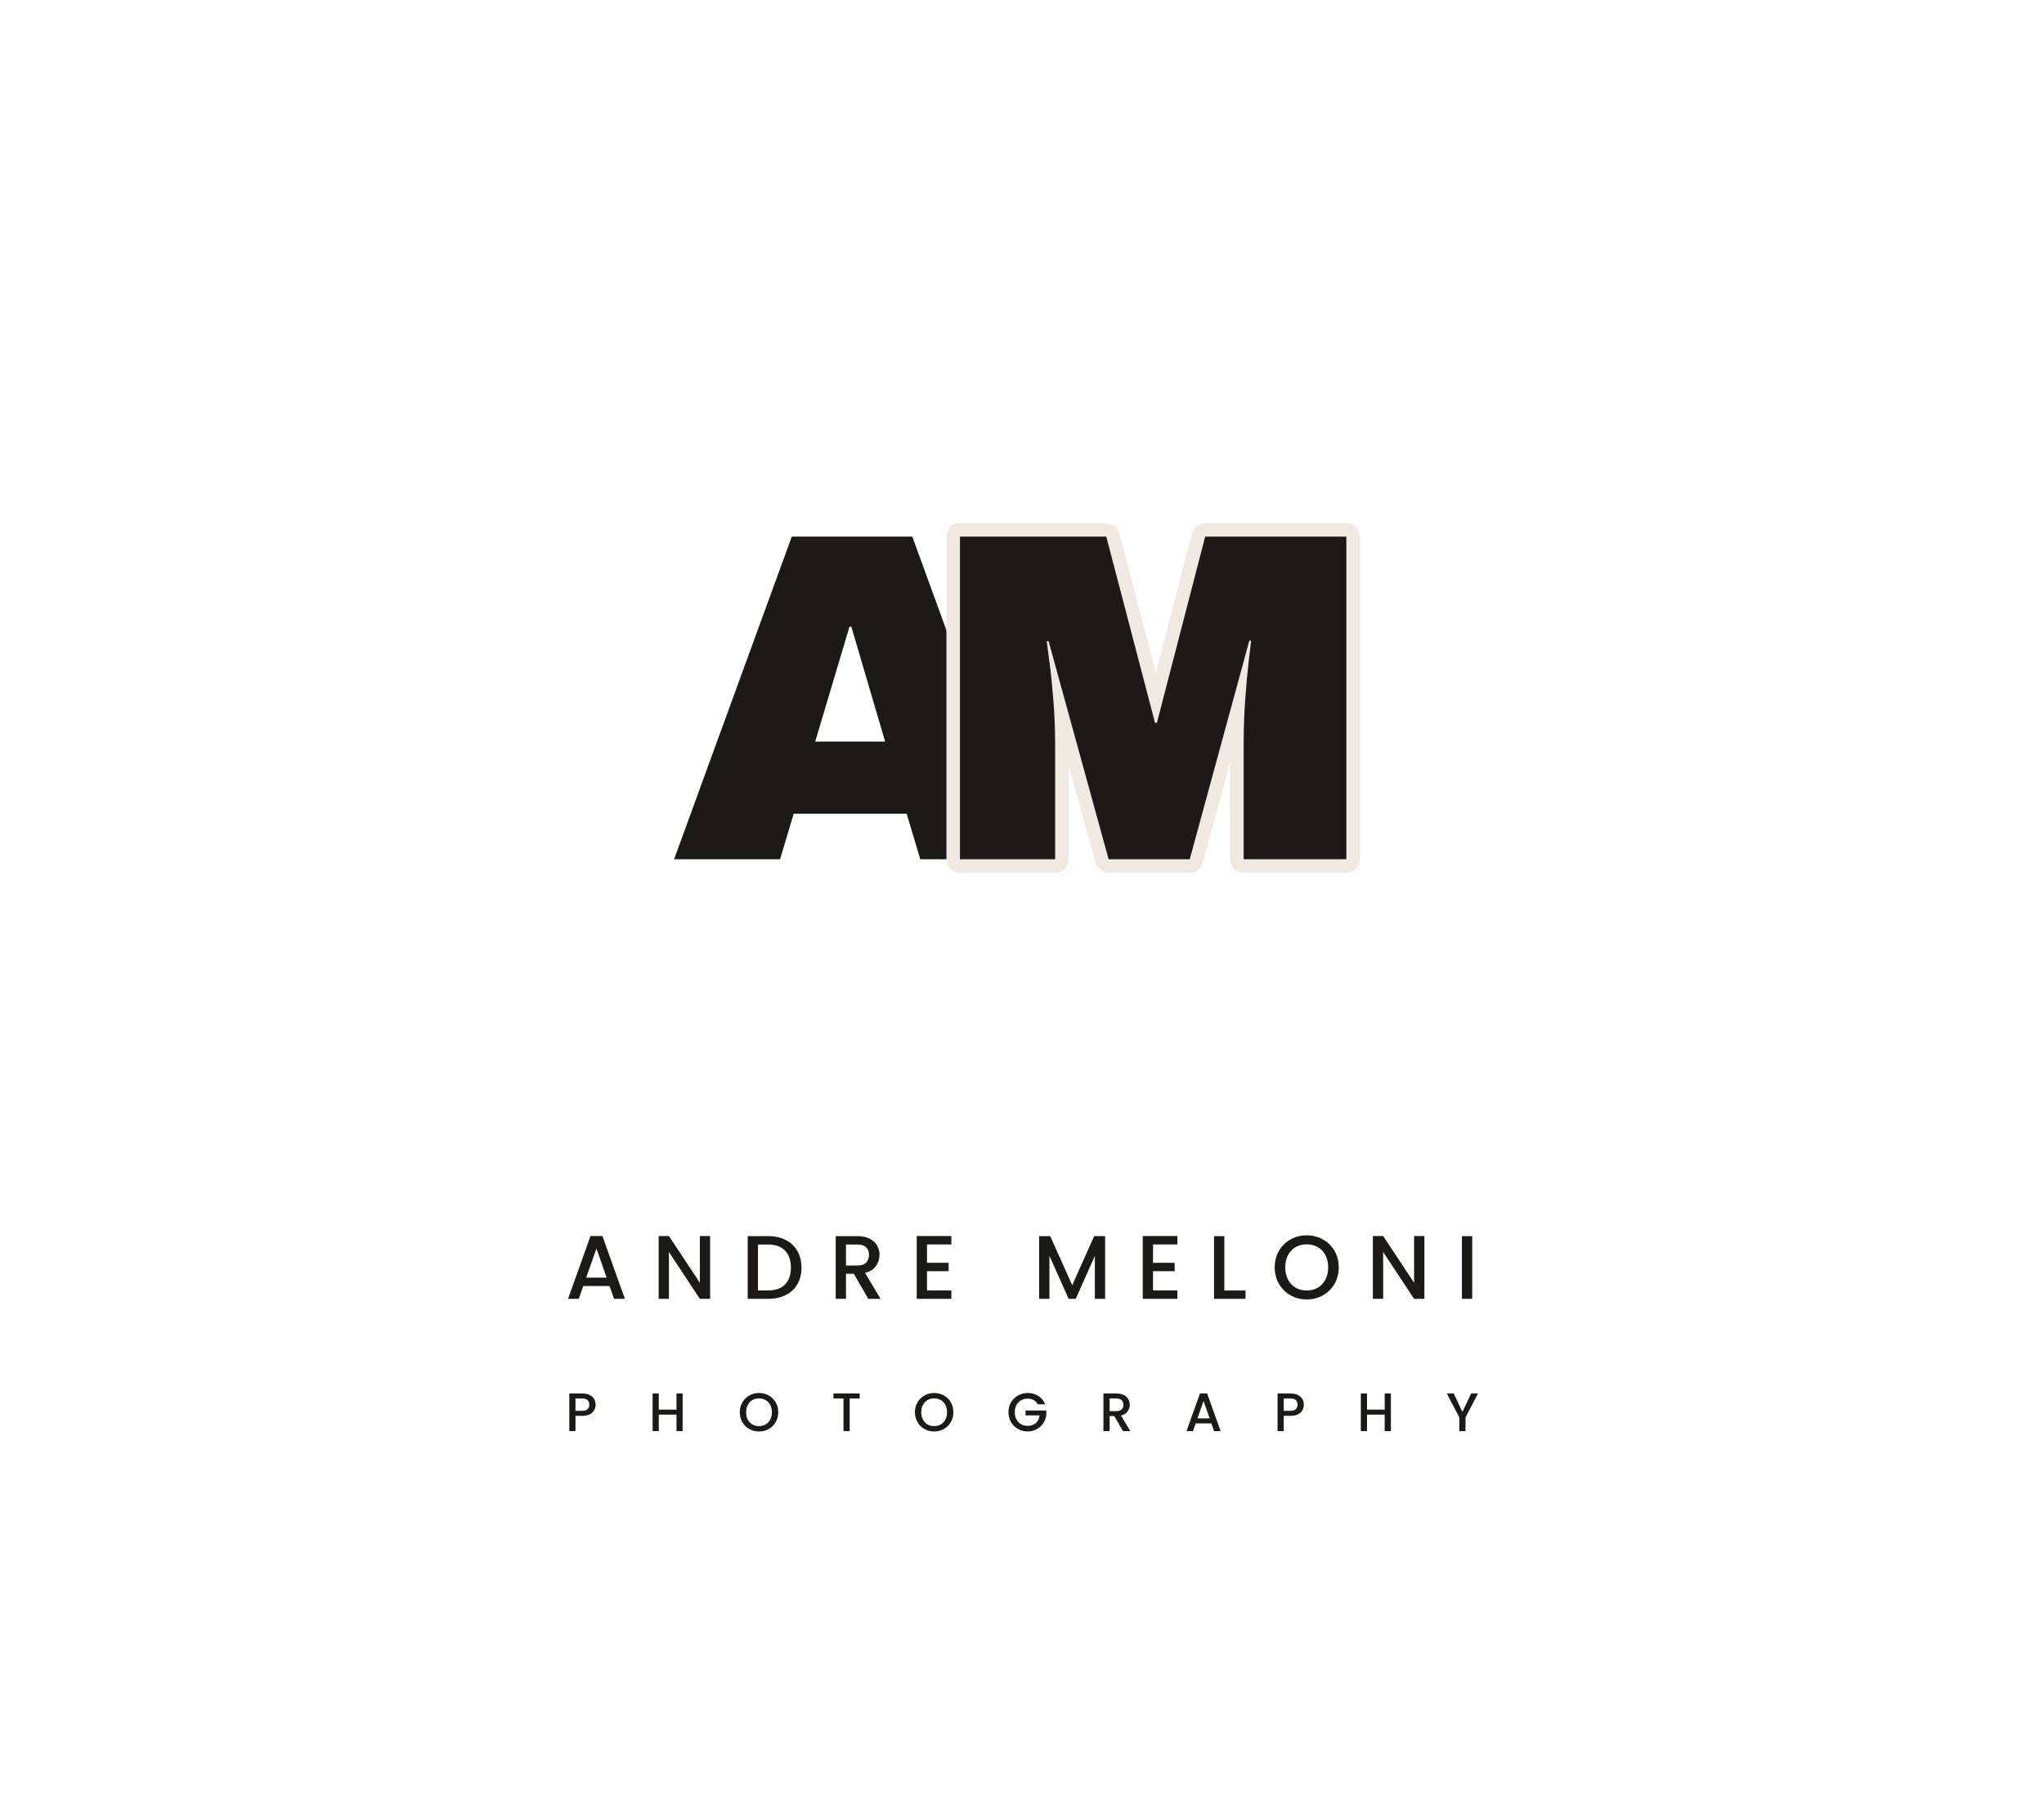
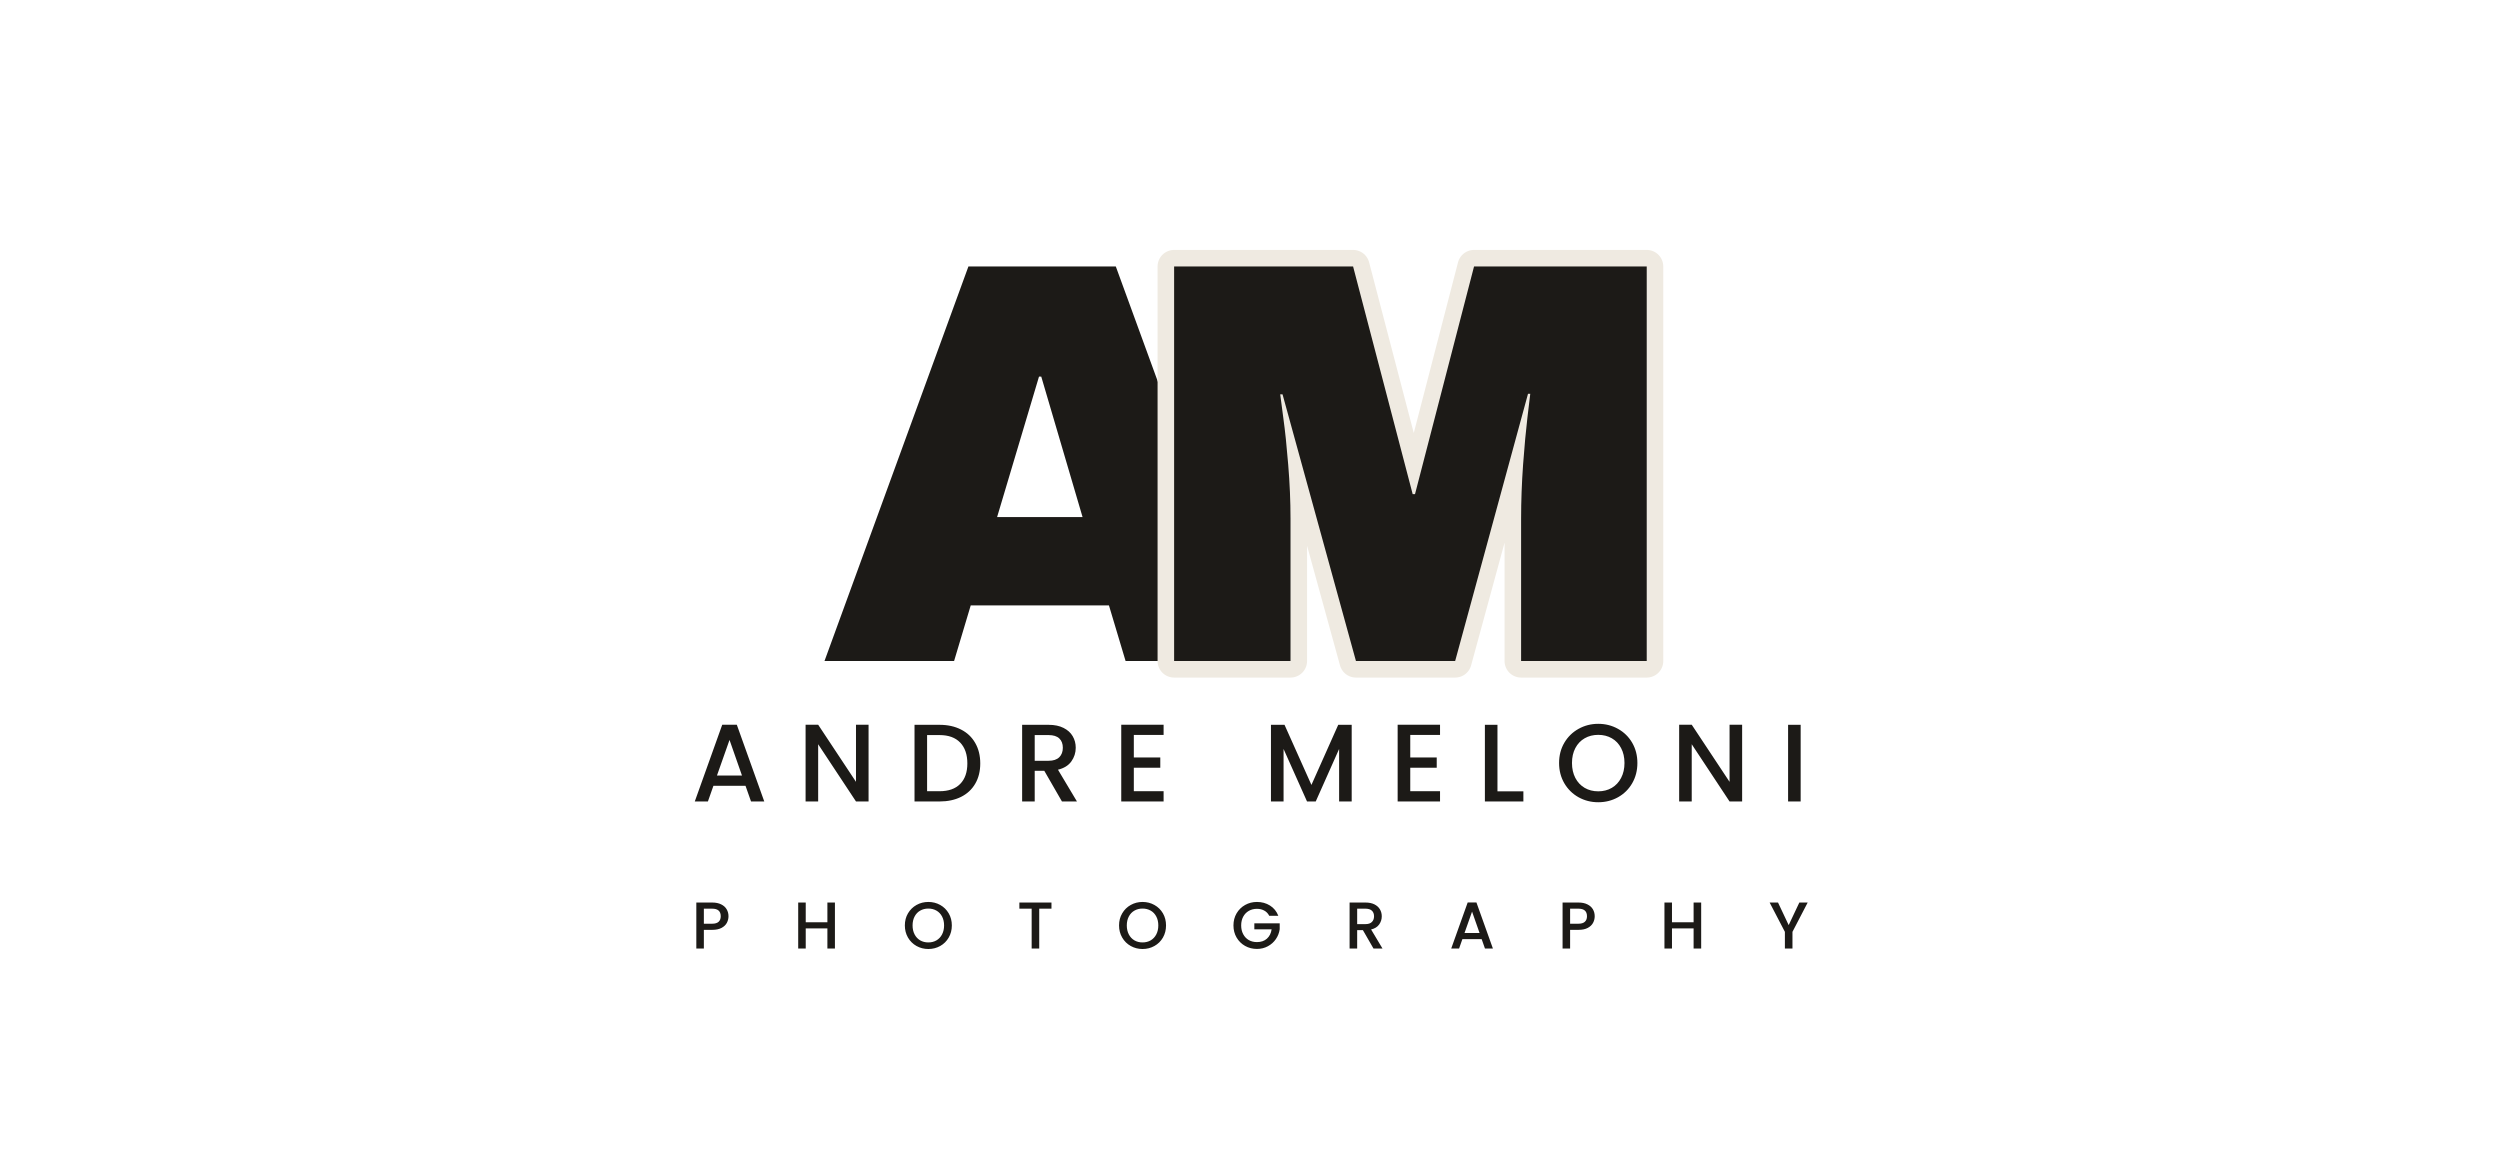
- <svg xmlns="http://www.w3.org/2000/svg" viewBox="0 0 680 600" width="680" height="600">
-   <path transform="translate(222.7,285.8)" d="M83.46,-0.00 L78.93,-15.14 L41.34,-15.14 L36.81,-0.00 L1.56,-0.00 L40.71,-107.32 L80.80,-107.32 L119.97,-0.00 L83.46,-0.00 Z M48.51,-39.15 L71.76,-39.15 L60.52,-77.37 L59.91,-77.37 L48.51,-39.15 Z" fill="#1C1A17" />
-   <path transform="translate(310.0,285.8)" d="M103.74,-0.00 L103.74,-38.68 Q103.74,-45.87 104.28,-53.43 Q104.84,-60.99 105.45,-66.13 Q106.08,-71.30 106.23,-72.69 L105.62,-72.69 L85.80,-0.00 L58.82,-0.00 L38.85,-72.54 L38.22,-72.54 Q38.37,-71.13 39.07,-66.06 Q39.78,-60.99 40.39,-53.43 Q41.02,-45.87 41.02,-38.68 L41.02,-0.00 L9.36,-0.00 L9.36,-107.32 L58.04,-107.32 L74.25,-45.39 L74.88,-45.39 L90.94,-107.32 L137.91,-107.32 L137.91,-0.00 L103.74,-0.00 Z" fill="#EFEAE1" stroke="#EFEAE1" stroke-width="9" stroke-linejoin="round" />
-   <path transform="translate(310.0,285.8)" d="M103.74,-0.00 L103.74,-38.68 Q103.74,-45.87 104.28,-53.43 Q104.84,-60.99 105.45,-66.13 Q106.08,-71.30 106.23,-72.69 L105.62,-72.69 L85.80,-0.00 L58.82,-0.00 L38.85,-72.54 L38.22,-72.54 Q38.37,-71.13 39.07,-66.06 Q39.78,-60.99 40.39,-53.43 Q41.02,-45.87 41.02,-38.68 L41.02,-0.00 L9.36,-0.00 L9.36,-107.32 L58.04,-107.32 L74.25,-45.39 L74.88,-45.39 L90.94,-107.32 L137.91,-107.32 L137.91,-0.00 L103.74,-0.00 Z" fill="#1C1A17" />
-   <path transform="translate(187.96,432.00)" d="M14.82,-4.26 L6.09,-4.26 L4.59,-0.00 L1.02,-0.00 L8.49,-20.88 L12.45,-20.88 L19.92,-0.00 L16.32,-0.00 L14.82,-4.26 Z M13.86,-7.05 L10.47,-16.74 L7.05,-7.05 L13.86,-7.05 Z M48.29,-0.00 L44.87,-0.00 L34.58,-15.57 L34.58,-0.00 L31.16,-0.00 L31.16,-20.88 L34.58,-20.88 L44.87,-5.34 L44.87,-20.88 L48.29,-20.88 L48.29,-0.00 Z M67.60,-20.85 Q70.93,-20.85 73.43,-19.57 Q75.94,-18.30 77.30,-15.91 Q78.67,-13.53 78.67,-10.35 Q78.67,-7.17 77.30,-4.83 Q75.94,-2.49 73.43,-1.24 Q70.93,-0.00 67.60,-0.00 L60.79,-0.00 L60.79,-20.85 L67.60,-20.85 Z M67.60,-2.79 Q71.26,-2.79 73.21,-4.77 Q75.16,-6.75 75.16,-10.35 Q75.16,-13.98 73.21,-16.02 Q71.26,-18.06 67.60,-18.06 L64.21,-18.06 L64.21,-2.79 L67.60,-2.79 Z M100.89,-0.00 L96.09,-8.34 L93.48,-8.34 L93.48,-0.00 L90.06,-0.00 L90.06,-20.85 L97.26,-20.85 Q99.66,-20.85 101.32,-20.01 Q102.99,-19.17 103.81,-17.76 Q104.64,-16.35 104.64,-14.61 Q104.64,-12.57 103.45,-10.90 Q102.27,-9.24 99.81,-8.64 L104.97,-0.00 L100.89,-0.00 Z M93.48,-11.07 L97.26,-11.07 Q99.18,-11.07 100.16,-12.03 Q101.13,-12.99 101.13,-14.61 Q101.13,-16.23 100.17,-17.14 Q99.21,-18.06 97.26,-18.06 L93.48,-18.06 L93.48,-11.07 Z M120.44,-18.09 L120.44,-11.97 L127.64,-11.97 L127.64,-9.18 L120.44,-9.18 L120.44,-2.79 L128.54,-2.79 L128.54,-0.00 L117.02,-0.00 L117.02,-20.88 L128.54,-20.88 L128.54,-18.09 L120.44,-18.09 Z M179.70,-20.85 L179.70,-0.00 L176.28,-0.00 L176.28,-14.28 L169.92,-0.00 L167.55,-0.00 L161.17,-14.28 L161.17,-0.00 L157.74,-0.00 L157.74,-20.85 L161.43,-20.85 L168.75,-4.50 L176.04,-20.85 L179.70,-20.85 Z M195.63,-18.09 L195.63,-11.97 L202.83,-11.97 L202.83,-9.18 L195.63,-9.18 L195.63,-2.79 L203.73,-2.79 L203.73,-0.00 L192.20,-0.00 L192.20,-20.88 L203.73,-20.88 L203.73,-18.09 L195.63,-18.09 Z M219.35,-2.76 L226.40,-2.76 L226.40,-0.00 L215.93,-0.00 L215.93,-20.85 L219.35,-20.85 L219.35,-2.76 Z M246.76,0.21 Q243.85,0.21 241.40,-1.15 Q238.96,-2.52 237.53,-4.96 Q236.11,-7.41 236.11,-10.47 Q236.11,-13.53 237.53,-15.96 Q238.96,-18.39 241.40,-19.75 Q243.85,-21.12 246.76,-21.12 Q249.70,-21.12 252.14,-19.75 Q254.59,-18.39 256.00,-15.96 Q257.41,-13.53 257.41,-10.47 Q257.41,-7.41 256.00,-4.96 Q254.59,-2.52 252.14,-1.15 Q249.70,0.21 246.76,0.21 Z M246.76,-2.76 Q248.83,-2.76 250.45,-3.70 Q252.07,-4.65 252.98,-6.40 Q253.90,-8.16 253.90,-10.47 Q253.90,-12.78 252.98,-14.52 Q252.07,-16.26 250.45,-17.19 Q248.83,-18.12 246.76,-18.12 Q244.69,-18.12 243.07,-17.19 Q241.45,-16.26 240.53,-14.52 Q239.62,-12.78 239.62,-10.47 Q239.62,-8.16 240.53,-6.40 Q241.45,-4.65 243.07,-3.70 Q244.69,-2.76 246.76,-2.76 Z M285.90,-0.00 L282.48,-0.00 L272.19,-15.57 L272.19,-0.00 L268.77,-0.00 L268.77,-20.88 L272.19,-20.88 L282.48,-5.34 L282.48,-20.88 L285.90,-20.88 L285.90,-0.00 Z M301.82,-20.85 L301.82,-0.00 L298.40,-0.00 L298.40,-20.85 L301.82,-20.85 Z" fill="#1C1A17" />
-   <path transform="translate(188.05,476.00)" d="M10.10,-8.78 Q10.10,-7.83 9.65,-6.98 Q9.20,-6.14 8.21,-5.61 Q7.22,-5.08 5.67,-5.08 L3.40,-5.08 L3.40,-0.00 L1.35,-0.00 L1.35,-12.51 L5.67,-12.51 Q7.11,-12.51 8.11,-12.01 Q9.11,-11.52 9.60,-10.67 Q10.10,-9.83 10.10,-8.78 Z M5.67,-6.75 Q6.84,-6.75 7.42,-7.28 Q7.99,-7.81 7.99,-8.78 Q7.99,-10.84 5.67,-10.84 L3.40,-10.84 L3.40,-6.75 L5.67,-6.75 Z M39.05,-12.51 L39.05,-0.00 L37.00,-0.00 L37.00,-5.47 L31.11,-5.47 L31.11,-0.00 L29.06,-0.00 L29.06,-12.51 L31.11,-12.51 L31.11,-7.15 L37.00,-7.15 L37.00,-12.51 L39.05,-12.51 Z M64.46,0.13 Q62.71,0.13 61.24,-0.69 Q59.78,-1.51 58.92,-2.98 Q58.07,-4.45 58.07,-6.28 Q58.07,-8.12 58.92,-9.57 Q59.78,-11.03 61.24,-11.85 Q62.71,-12.67 64.46,-12.67 Q66.22,-12.67 67.69,-11.85 Q69.15,-11.03 70.00,-9.57 Q70.85,-8.12 70.85,-6.28 Q70.85,-4.45 70.00,-2.98 Q69.15,-1.51 67.69,-0.69 Q66.22,0.13 64.46,0.13 Z M64.46,-1.66 Q65.70,-1.66 66.67,-2.22 Q67.64,-2.79 68.19,-3.84 Q68.74,-4.90 68.74,-6.28 Q68.74,-7.67 68.19,-8.71 Q67.64,-9.76 66.67,-10.31 Q65.70,-10.87 64.46,-10.87 Q63.21,-10.87 62.24,-10.31 Q61.27,-9.76 60.72,-8.71 Q60.17,-7.67 60.17,-6.28 Q60.17,-4.90 60.72,-3.84 Q61.27,-2.79 62.24,-2.22 Q63.21,-1.66 64.46,-1.66 Z M97.95,-12.51 L97.95,-10.84 L94.62,-10.84 L94.62,-0.00 L92.56,-0.00 L92.56,-10.84 L89.22,-10.84 L89.22,-12.51 L97.95,-12.51 Z M122.72,0.13 Q120.98,0.13 119.51,-0.69 Q118.04,-1.51 117.19,-2.98 Q116.33,-4.45 116.33,-6.28 Q116.33,-8.12 117.19,-9.57 Q118.04,-11.03 119.51,-11.85 Q120.98,-12.67 122.72,-12.67 Q124.49,-12.67 125.95,-11.85 Q127.42,-11.03 128.27,-9.57 Q129.11,-8.12 129.11,-6.28 Q129.11,-4.45 128.27,-2.98 Q127.42,-1.51 125.95,-0.69 Q124.49,0.13 122.72,0.13 Z M122.72,-1.66 Q123.96,-1.66 124.94,-2.22 Q125.91,-2.79 126.46,-3.84 Q127.01,-4.90 127.01,-6.28 Q127.01,-7.67 126.46,-8.71 Q125.91,-9.76 124.94,-10.31 Q123.96,-10.87 122.72,-10.87 Q121.48,-10.87 120.51,-10.31 Q119.54,-9.76 118.99,-8.71 Q118.44,-7.67 118.44,-6.28 Q118.44,-4.90 118.99,-3.84 Q119.54,-2.79 120.51,-2.22 Q121.48,-1.66 122.72,-1.66 Z M157.18,-8.91 Q156.70,-9.85 155.83,-10.32 Q154.97,-10.80 153.84,-10.80 Q152.59,-10.80 151.62,-10.24 Q150.65,-9.68 150.10,-8.66 Q149.55,-7.63 149.55,-6.28 Q149.55,-4.93 150.10,-3.90 Q150.65,-2.86 151.62,-2.30 Q152.59,-1.75 153.84,-1.75 Q155.51,-1.75 156.55,-2.68 Q157.60,-3.62 157.83,-5.22 L153.13,-5.22 L153.13,-6.86 L160.03,-6.86 L160.03,-5.26 Q159.83,-3.80 158.99,-2.57 Q158.16,-1.35 156.81,-0.62 Q155.47,0.11 153.84,0.11 Q152.07,0.11 150.61,-0.71 Q149.16,-1.53 148.30,-2.99 Q147.45,-4.45 147.45,-6.28 Q147.45,-8.12 148.30,-9.57 Q149.16,-11.03 150.62,-11.85 Q152.09,-12.67 153.84,-12.67 Q155.83,-12.67 157.39,-11.69 Q158.95,-10.71 159.65,-8.91 L157.18,-8.91 Z M185.54,-0.00 L182.66,-5.00 L181.10,-5.00 L181.10,-0.00 L179.04,-0.00 L179.04,-12.51 L183.36,-12.51 Q184.80,-12.51 185.80,-12.01 Q186.80,-11.50 187.29,-10.66 Q187.79,-9.81 187.79,-8.77 Q187.79,-7.54 187.08,-6.54 Q186.37,-5.54 184.89,-5.18 L187.99,-0.00 L185.54,-0.00 Z M181.10,-6.64 L183.36,-6.64 Q184.52,-6.64 185.10,-7.22 Q185.69,-7.79 185.69,-8.77 Q185.69,-9.74 185.11,-10.29 Q184.53,-10.84 183.36,-10.84 L181.10,-10.84 L181.10,-6.64 Z M214.96,-2.56 L209.72,-2.56 L208.82,-0.00 L206.68,-0.00 L211.16,-12.53 L213.54,-12.53 L218.02,-0.00 L215.86,-0.00 L214.96,-2.56 Z M214.39,-4.23 L212.35,-10.04 L210.30,-4.23 L214.39,-4.23 Z M245.71,-8.78 Q245.71,-7.83 245.26,-6.98 Q244.81,-6.14 243.82,-5.61 Q242.83,-5.08 241.29,-5.08 L239.02,-5.08 L239.02,-0.00 L236.97,-0.00 L236.97,-12.51 L241.29,-12.51 Q242.73,-12.51 243.72,-12.01 Q244.72,-11.52 245.22,-10.67 Q245.71,-9.83 245.71,-8.78 Z M241.29,-6.75 Q242.46,-6.75 243.03,-7.28 Q243.61,-7.81 243.61,-8.78 Q243.61,-10.84 241.29,-10.84 L239.02,-10.84 L239.02,-6.75 L241.29,-6.75 Z M274.67,-12.51 L274.67,-0.00 L272.61,-0.00 L272.61,-5.47 L266.73,-5.47 L266.73,-0.00 L264.68,-0.00 L264.68,-12.51 L266.73,-12.51 L266.73,-7.15 L272.61,-7.15 L272.61,-12.51 L274.67,-12.51 Z M303.64,-12.51 L299.50,-4.54 L299.50,-0.00 L297.44,-0.00 L297.44,-4.54 L293.29,-12.51 L295.57,-12.51 L298.47,-6.37 L301.37,-12.51 L303.64,-12.51 Z" fill="#1C1A17" />
+ <svg xmlns="http://www.w3.org/2000/svg" viewBox="0 0 680 318" width="680" height="318">
+   <path transform="translate(222.7,179.8)" d="M83.46,-0.00 L78.93,-15.14 L41.34,-15.14 L36.81,-0.00 L1.56,-0.00 L40.71,-107.32 L80.80,-107.32 L119.97,-0.00 L83.46,-0.00 Z M48.51,-39.15 L71.76,-39.15 L60.52,-77.37 L59.91,-77.37 L48.51,-39.15 Z" fill="#1C1A17" />
+   <path transform="translate(310.0,179.8)" d="M103.74,-0.00 L103.74,-38.68 Q103.74,-45.87 104.28,-53.43 Q104.84,-60.99 105.45,-66.13 Q106.08,-71.30 106.23,-72.69 L105.62,-72.69 L85.80,-0.00 L58.82,-0.00 L38.85,-72.54 L38.22,-72.54 Q38.37,-71.13 39.07,-66.06 Q39.78,-60.99 40.39,-53.43 Q41.02,-45.87 41.02,-38.68 L41.02,-0.00 L9.36,-0.00 L9.36,-107.32 L58.04,-107.32 L74.25,-45.39 L74.88,-45.39 L90.94,-107.32 L137.91,-107.32 L137.91,-0.00 L103.74,-0.00 Z" fill="#EFEAE1" stroke="#EFEAE1" stroke-width="9" stroke-linejoin="round" />
+   <path transform="translate(310.0,179.8)" d="M103.74,-0.00 L103.74,-38.68 Q103.74,-45.87 104.28,-53.43 Q104.84,-60.99 105.45,-66.13 Q106.08,-71.30 106.23,-72.69 L105.62,-72.69 L85.80,-0.00 L58.82,-0.00 L38.85,-72.54 L38.22,-72.54 Q38.37,-71.13 39.07,-66.06 Q39.78,-60.99 40.39,-53.43 Q41.02,-45.87 41.02,-38.68 L41.02,-0.00 L9.36,-0.00 L9.36,-107.32 L58.04,-107.32 L74.25,-45.39 L74.88,-45.39 L90.94,-107.32 L137.91,-107.32 L137.91,-0.00 L103.74,-0.00 Z" fill="#1C1A17" />
+   <path transform="translate(187.96,218.00)" d="M14.82,-4.26 L6.09,-4.26 L4.59,-0.00 L1.02,-0.00 L8.49,-20.88 L12.45,-20.88 L19.92,-0.00 L16.32,-0.00 L14.82,-4.26 Z M13.86,-7.05 L10.47,-16.74 L7.05,-7.05 L13.86,-7.05 Z M48.29,-0.00 L44.87,-0.00 L34.58,-15.57 L34.58,-0.00 L31.16,-0.00 L31.16,-20.88 L34.58,-20.88 L44.87,-5.34 L44.87,-20.88 L48.29,-20.88 L48.29,-0.00 Z M67.60,-20.85 Q70.93,-20.85 73.43,-19.57 Q75.94,-18.30 77.30,-15.91 Q78.67,-13.53 78.67,-10.35 Q78.67,-7.17 77.30,-4.83 Q75.94,-2.49 73.43,-1.24 Q70.93,-0.00 67.60,-0.00 L60.79,-0.00 L60.79,-20.85 L67.60,-20.85 Z M67.60,-2.79 Q71.26,-2.79 73.21,-4.77 Q75.16,-6.75 75.16,-10.35 Q75.16,-13.98 73.21,-16.02 Q71.26,-18.06 67.60,-18.06 L64.21,-18.06 L64.21,-2.79 L67.60,-2.79 Z M100.89,-0.00 L96.09,-8.34 L93.48,-8.34 L93.48,-0.00 L90.06,-0.00 L90.06,-20.85 L97.26,-20.85 Q99.66,-20.85 101.32,-20.01 Q102.99,-19.17 103.81,-17.76 Q104.64,-16.35 104.64,-14.61 Q104.64,-12.57 103.45,-10.90 Q102.27,-9.24 99.81,-8.64 L104.97,-0.00 L100.89,-0.00 Z M93.48,-11.07 L97.26,-11.07 Q99.18,-11.07 100.16,-12.03 Q101.13,-12.99 101.13,-14.61 Q101.13,-16.23 100.17,-17.14 Q99.21,-18.06 97.26,-18.06 L93.48,-18.06 L93.48,-11.07 Z M120.44,-18.09 L120.44,-11.97 L127.64,-11.97 L127.64,-9.18 L120.44,-9.18 L120.44,-2.79 L128.54,-2.79 L128.54,-0.00 L117.02,-0.00 L117.02,-20.88 L128.54,-20.88 L128.54,-18.09 L120.44,-18.09 Z M179.70,-20.85 L179.70,-0.00 L176.28,-0.00 L176.28,-14.28 L169.92,-0.00 L167.55,-0.00 L161.17,-14.28 L161.17,-0.00 L157.74,-0.00 L157.74,-20.85 L161.43,-20.85 L168.75,-4.50 L176.04,-20.85 L179.70,-20.85 Z M195.63,-18.09 L195.63,-11.97 L202.83,-11.97 L202.83,-9.18 L195.63,-9.18 L195.63,-2.79 L203.73,-2.79 L203.73,-0.00 L192.20,-0.00 L192.20,-20.88 L203.73,-20.88 L203.73,-18.09 L195.63,-18.09 Z M219.35,-2.76 L226.40,-2.76 L226.40,-0.00 L215.93,-0.00 L215.93,-20.85 L219.35,-20.85 L219.35,-2.76 Z M246.76,0.21 Q243.85,0.21 241.40,-1.15 Q238.96,-2.52 237.53,-4.96 Q236.11,-7.41 236.11,-10.47 Q236.11,-13.53 237.53,-15.96 Q238.96,-18.39 241.40,-19.75 Q243.85,-21.12 246.76,-21.12 Q249.70,-21.12 252.14,-19.75 Q254.59,-18.39 256.00,-15.96 Q257.41,-13.53 257.41,-10.47 Q257.41,-7.41 256.00,-4.96 Q254.59,-2.52 252.14,-1.15 Q249.70,0.21 246.76,0.21 Z M246.76,-2.76 Q248.83,-2.76 250.45,-3.70 Q252.07,-4.65 252.98,-6.40 Q253.90,-8.16 253.90,-10.47 Q253.90,-12.78 252.98,-14.52 Q252.07,-16.26 250.45,-17.19 Q248.83,-18.12 246.76,-18.12 Q244.69,-18.12 243.07,-17.19 Q241.45,-16.26 240.53,-14.52 Q239.62,-12.78 239.62,-10.47 Q239.62,-8.16 240.53,-6.40 Q241.45,-4.65 243.07,-3.70 Q244.69,-2.76 246.76,-2.76 Z M285.90,-0.00 L282.48,-0.00 L272.19,-15.57 L272.19,-0.00 L268.77,-0.00 L268.77,-20.88 L272.19,-20.88 L282.48,-5.34 L282.48,-20.88 L285.90,-20.88 L285.90,-0.00 Z M301.82,-20.85 L301.82,-0.00 L298.40,-0.00 L298.40,-20.85 L301.82,-20.85 Z" fill="#1C1A17" />
+   <path transform="translate(188.05,258.00)" d="M10.10,-8.78 Q10.10,-7.83 9.65,-6.98 Q9.20,-6.14 8.21,-5.61 Q7.22,-5.08 5.67,-5.08 L3.40,-5.08 L3.40,-0.00 L1.35,-0.00 L1.35,-12.51 L5.67,-12.51 Q7.11,-12.51 8.11,-12.01 Q9.11,-11.52 9.60,-10.67 Q10.10,-9.83 10.10,-8.78 Z M5.67,-6.75 Q6.84,-6.75 7.42,-7.28 Q7.99,-7.81 7.99,-8.78 Q7.99,-10.84 5.67,-10.84 L3.40,-10.84 L3.40,-6.75 L5.67,-6.75 Z M39.05,-12.51 L39.05,-0.00 L37.00,-0.00 L37.00,-5.47 L31.11,-5.47 L31.11,-0.00 L29.06,-0.00 L29.06,-12.51 L31.11,-12.51 L31.11,-7.15 L37.00,-7.15 L37.00,-12.51 L39.05,-12.51 Z M64.46,0.13 Q62.71,0.13 61.24,-0.69 Q59.78,-1.51 58.92,-2.98 Q58.07,-4.45 58.07,-6.28 Q58.07,-8.12 58.92,-9.57 Q59.78,-11.03 61.24,-11.85 Q62.71,-12.67 64.46,-12.67 Q66.22,-12.67 67.69,-11.85 Q69.15,-11.03 70.00,-9.57 Q70.85,-8.12 70.85,-6.28 Q70.85,-4.45 70.00,-2.98 Q69.15,-1.51 67.69,-0.69 Q66.22,0.13 64.46,0.13 Z M64.46,-1.66 Q65.70,-1.66 66.67,-2.22 Q67.64,-2.79 68.19,-3.84 Q68.74,-4.90 68.74,-6.28 Q68.74,-7.67 68.19,-8.71 Q67.64,-9.76 66.67,-10.31 Q65.70,-10.87 64.46,-10.87 Q63.21,-10.87 62.24,-10.31 Q61.27,-9.76 60.72,-8.71 Q60.17,-7.67 60.17,-6.28 Q60.17,-4.90 60.72,-3.84 Q61.27,-2.79 62.24,-2.22 Q63.21,-1.66 64.46,-1.66 Z M97.95,-12.51 L97.95,-10.84 L94.62,-10.84 L94.62,-0.00 L92.56,-0.00 L92.56,-10.84 L89.22,-10.84 L89.22,-12.51 L97.95,-12.51 Z M122.72,0.13 Q120.98,0.13 119.51,-0.69 Q118.04,-1.51 117.19,-2.98 Q116.33,-4.45 116.33,-6.28 Q116.33,-8.12 117.19,-9.57 Q118.04,-11.03 119.51,-11.85 Q120.98,-12.67 122.72,-12.67 Q124.49,-12.67 125.95,-11.85 Q127.42,-11.03 128.27,-9.57 Q129.11,-8.12 129.11,-6.28 Q129.11,-4.45 128.27,-2.98 Q127.42,-1.51 125.95,-0.69 Q124.49,0.13 122.72,0.13 Z M122.72,-1.66 Q123.96,-1.66 124.94,-2.22 Q125.91,-2.79 126.46,-3.84 Q127.01,-4.90 127.01,-6.28 Q127.01,-7.67 126.46,-8.71 Q125.91,-9.76 124.94,-10.31 Q123.96,-10.87 122.72,-10.87 Q121.48,-10.87 120.51,-10.31 Q119.54,-9.76 118.99,-8.71 Q118.44,-7.67 118.44,-6.28 Q118.44,-4.90 118.99,-3.84 Q119.54,-2.79 120.51,-2.22 Q121.48,-1.66 122.72,-1.66 Z M157.18,-8.91 Q156.70,-9.85 155.83,-10.32 Q154.97,-10.80 153.84,-10.80 Q152.59,-10.80 151.62,-10.24 Q150.65,-9.68 150.10,-8.66 Q149.55,-7.63 149.55,-6.28 Q149.55,-4.93 150.10,-3.90 Q150.65,-2.86 151.62,-2.30 Q152.59,-1.75 153.84,-1.75 Q155.51,-1.75 156.55,-2.68 Q157.60,-3.62 157.83,-5.22 L153.13,-5.22 L153.13,-6.86 L160.03,-6.86 L160.03,-5.26 Q159.83,-3.80 158.99,-2.57 Q158.16,-1.35 156.81,-0.62 Q155.47,0.11 153.84,0.11 Q152.07,0.11 150.61,-0.71 Q149.16,-1.53 148.30,-2.99 Q147.45,-4.45 147.45,-6.28 Q147.45,-8.12 148.30,-9.57 Q149.16,-11.03 150.62,-11.85 Q152.09,-12.67 153.84,-12.67 Q155.83,-12.67 157.39,-11.69 Q158.95,-10.71 159.65,-8.91 L157.18,-8.91 Z M185.54,-0.00 L182.66,-5.00 L181.10,-5.00 L181.10,-0.00 L179.04,-0.00 L179.04,-12.51 L183.36,-12.51 Q184.80,-12.51 185.80,-12.01 Q186.80,-11.50 187.29,-10.66 Q187.79,-9.81 187.79,-8.77 Q187.79,-7.54 187.08,-6.54 Q186.37,-5.54 184.89,-5.18 L187.99,-0.00 L185.54,-0.00 Z M181.10,-6.64 L183.36,-6.64 Q184.52,-6.64 185.10,-7.22 Q185.69,-7.79 185.69,-8.77 Q185.69,-9.74 185.11,-10.29 Q184.53,-10.84 183.36,-10.84 L181.10,-10.84 L181.10,-6.64 Z M214.96,-2.56 L209.72,-2.56 L208.82,-0.00 L206.68,-0.00 L211.16,-12.53 L213.54,-12.53 L218.02,-0.00 L215.86,-0.00 L214.96,-2.56 Z M214.39,-4.23 L212.35,-10.04 L210.30,-4.23 L214.39,-4.23 Z M245.71,-8.78 Q245.71,-7.83 245.26,-6.98 Q244.81,-6.14 243.82,-5.61 Q242.83,-5.08 241.29,-5.08 L239.02,-5.08 L239.02,-0.00 L236.97,-0.00 L236.97,-12.51 L241.29,-12.51 Q242.73,-12.51 243.72,-12.01 Q244.72,-11.52 245.22,-10.67 Q245.71,-9.83 245.71,-8.78 Z M241.29,-6.75 Q242.46,-6.75 243.03,-7.28 Q243.61,-7.81 243.61,-8.78 Q243.61,-10.84 241.29,-10.84 L239.02,-10.84 L239.02,-6.75 L241.29,-6.75 Z M274.67,-12.51 L274.67,-0.00 L272.61,-0.00 L272.61,-5.47 L266.73,-5.47 L266.73,-0.00 L264.68,-0.00 L264.68,-12.51 L266.73,-12.51 L266.73,-7.15 L272.61,-7.15 L272.61,-12.51 L274.67,-12.51 Z M303.64,-12.51 L299.50,-4.54 L299.50,-0.00 L297.44,-0.00 L297.44,-4.54 L293.29,-12.51 L295.57,-12.51 L298.47,-6.37 L301.37,-12.51 L303.64,-12.51 Z" fill="#1C1A17" />
</svg>
